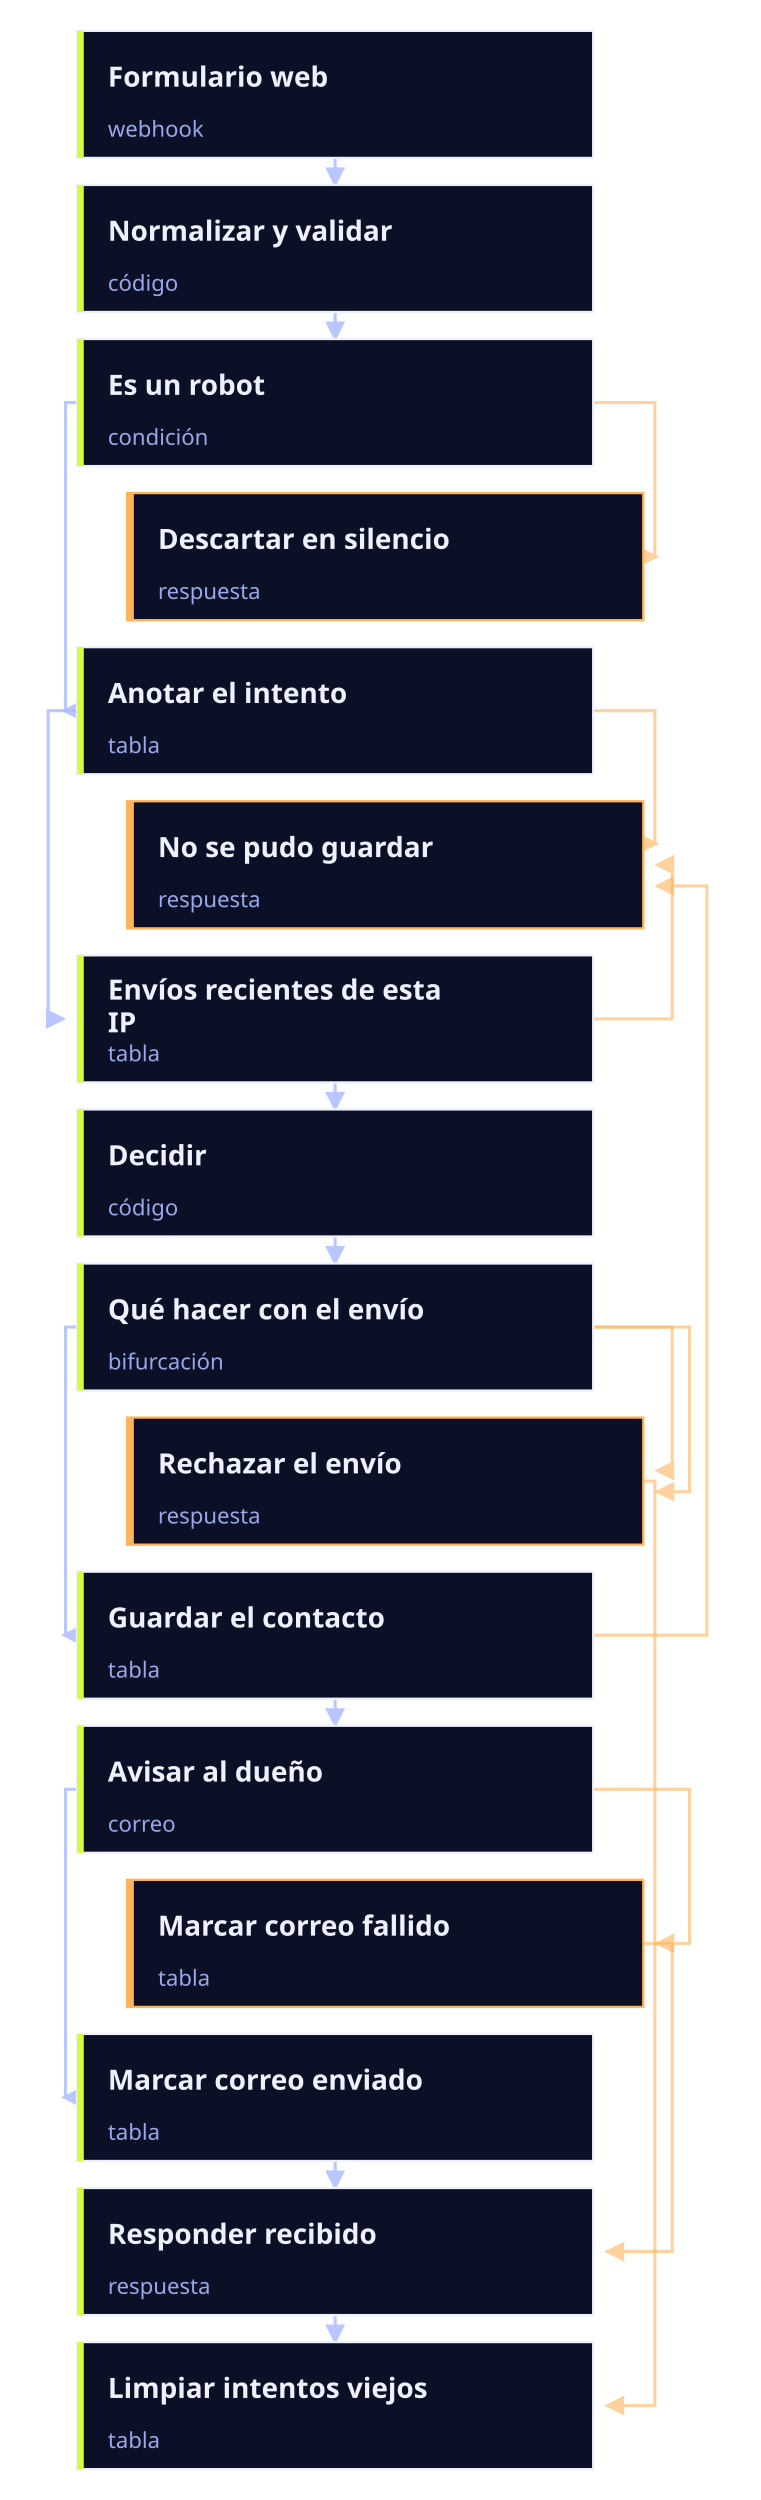
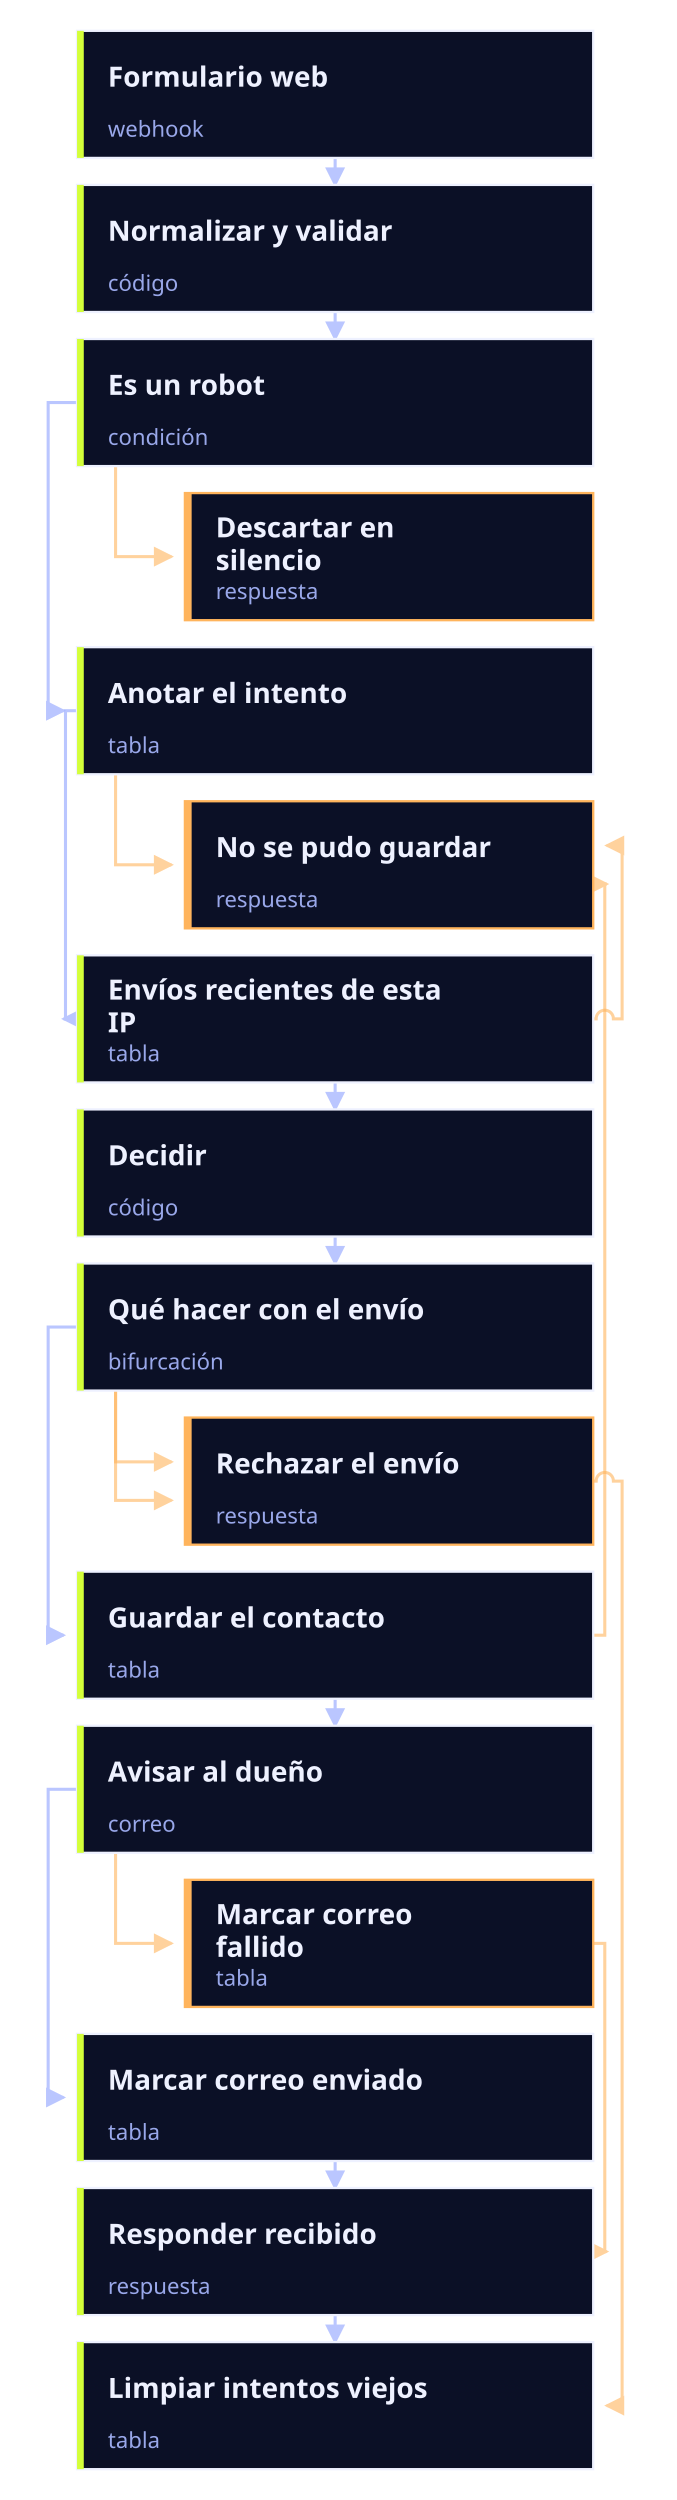
- <svg xmlns="http://www.w3.org/2000/svg" viewBox="0 0 395 1298" width="395" height="1298" role="img" aria-label="Mapa del flujo phinodia-web-contacto, activo en nuestro n8n: 16 pasos y 20 conexiones, desde el formulario de la web hasta el aviso por correo, con las salidas de robot, de exceso de envíos y de error marcadas aparte.">
+ <svg xmlns="http://www.w3.org/2000/svg" viewBox="0 0 351 1298" width="351" height="1298" role="img" aria-label="Mapa del flujo phinodia-web-contacto, activo en nuestro n8n: 16 pasos y 20 conexiones, desde el formulario de la web hasta el aviso por correo, con las salidas de robot, de exceso de envíos y de error marcadas aparte.">
  <defs>
    <marker id="p1" viewBox="0 0 8 8" refX="7" refY="4" markerWidth="6.5" markerHeight="6.5" orient="auto">
      <path d="M0 0 L8 4 L0 8 z" fill="#a9b8ff" />
    </marker>
    <marker id="p2" viewBox="0 0 8 8" refX="7" refY="4" markerWidth="6.5" markerHeight="6.5" orient="auto">
      <path d="M0 0 L8 4 L0 8 z" fill="#ffb45c" />
    </marker>
  </defs>
  <path d="M174.0,82 L174.0,96" fill="none" stroke="#a9b8ff" stroke-width="1.6" opacity="0.8" marker-end="url(#p1)" />
  <path d="M174.0,162 L174.0,176" fill="none" stroke="#a9b8ff" stroke-width="1.6" opacity="0.8" marker-end="url(#p1)" />
-   <path d="M308,209.0 L340,209.0 L340,289.0 L341,289.0" fill="none" stroke="#ffb45c" stroke-width="1.6" opacity="0.6" marker-end="url(#p2)" />
-   <path d="M40,209.0 L34,209.0 L34,369.0 L33,369.0" fill="none" stroke="#a9b8ff" stroke-width="1.6" opacity="0.8" marker-end="url(#p1)" />
-   <path d="M40,369.0 L25,369.0 L25,529.0 L33,529.0" fill="none" stroke="#a9b8ff" stroke-width="1.6" opacity="0.8" marker-end="url(#p1)" />
-   <path d="M308,369.0 L340,369.0 L340,438.0 L341,438.0" fill="none" stroke="#ffb45c" stroke-width="1.6" opacity="0.6" marker-end="url(#p2)" />
+   <path d="M60,242 L60,289.0 L89,289.0" fill="none" stroke="#ffb45c" stroke-width="1.6" opacity="0.6" marker-end="url(#p2)" />
+   <path d="M40,209.0 L25,209.0 L25,369.0 L33,369.0" fill="none" stroke="#a9b8ff" stroke-width="1.6" opacity="0.8" marker-end="url(#p1)" />
+   <path d="M40,369.0 L34,369.0 L34,529.0 L33,529.0" fill="none" stroke="#a9b8ff" stroke-width="1.6" opacity="0.8" marker-end="url(#p1)" />
+   <path d="M60,402 L60,449.0 L89,449.0" fill="none" stroke="#ffb45c" stroke-width="1.6" opacity="0.6" marker-end="url(#p2)" />
  <path d="M174.0,562 L174.0,576" fill="none" stroke="#a9b8ff" stroke-width="1.6" opacity="0.8" marker-end="url(#p1)" />
-   <path d="M308,529.0 L349,529.0 L349,449.0 L341,449.0" fill="none" stroke="#ffb45c" stroke-width="1.6" opacity="0.6" marker-end="url(#p2)" />
+   <path d="M308.0,529.0 L309.5,529.0 A4.5,4.5 0 0 1 318.5,529.0 L323.0,529.0 L323.0,439.0 L315.0,439.0" fill="none" stroke="#ffb45c" stroke-width="1.6" opacity="0.6" marker-end="url(#p2)" />
  <path d="M174.0,642 L174.0,656" fill="none" stroke="#a9b8ff" stroke-width="1.6" opacity="0.8" marker-end="url(#p1)" />
-   <path d="M308,689.0 L349,689.0 L349,763.5 L341,763.5" fill="none" stroke="#ffb45c" stroke-width="1.6" opacity="0.6" marker-end="url(#p2)" />
-   <path d="M308,689.0 L358,689.0 L358,774.5 L341,774.5" fill="none" stroke="#ffb45c" stroke-width="1.6" opacity="0.6" marker-end="url(#p2)" />
-   <path d="M40,689.0 L34,689.0 L34,849.0 L33,849.0" fill="none" stroke="#a9b8ff" stroke-width="1.6" opacity="0.8" marker-end="url(#p1)" />
+   <path d="M60,722 L60,759.0 L89,759.0" fill="none" stroke="#ffb45c" stroke-width="1.6" opacity="0.6" marker-end="url(#p2)" />
+   <path d="M60,722 L60,779.0 L89,779.0" fill="none" stroke="#ffb45c" stroke-width="1.6" opacity="0.6" marker-end="url(#p2)" />
+   <path d="M40,689.0 L25,689.0 L25,849.0 L33,849.0" fill="none" stroke="#a9b8ff" stroke-width="1.6" opacity="0.8" marker-end="url(#p1)" />
  <path d="M174.0,882 L174.0,896" fill="none" stroke="#a9b8ff" stroke-width="1.6" opacity="0.8" marker-end="url(#p1)" />
-   <path d="M308,849.0 L367,849.0 L367,460.0 L341,460.0" fill="none" stroke="#ffb45c" stroke-width="1.6" opacity="0.6" marker-end="url(#p2)" />
-   <path d="M40,929.0 L34,929.0 L34,1089.0 L33,1089.0" fill="none" stroke="#a9b8ff" stroke-width="1.6" opacity="0.8" marker-end="url(#p1)" />
-   <path d="M308,929.0 L358,929.0 L358,1009.0 L341,1009.0" fill="none" stroke="#ffb45c" stroke-width="1.6" opacity="0.6" marker-end="url(#p2)" />
+   <path d="M308,849.0 L314,849.0 L314,459.0 L315,459.0" fill="none" stroke="#ffb45c" stroke-width="1.6" opacity="0.6" marker-end="url(#p2)" />
+   <path d="M40,929.0 L25,929.0 L25,1089.0 L33,1089.0" fill="none" stroke="#a9b8ff" stroke-width="1.6" opacity="0.8" marker-end="url(#p1)" />
+   <path d="M60,962 L60,1009.0 L89,1009.0" fill="none" stroke="#ffb45c" stroke-width="1.6" opacity="0.6" marker-end="url(#p2)" />
  <path d="M174.0,1122 L174.0,1136" fill="none" stroke="#a9b8ff" stroke-width="1.6" opacity="0.8" marker-end="url(#p1)" />
-   <path d="M334,1009.0 L349,1009.0 L349,1169.0 L315,1169.0" fill="none" stroke="#ffb45c" stroke-width="1.6" opacity="0.6" marker-end="url(#p2)" />
+   <path d="M308,1009.0 L314,1009.0 L314,1169.0 L315,1169.0" fill="none" stroke="#ffb45c" stroke-width="1.6" opacity="0.6" marker-end="url(#p2)" />
  <path d="M174.0,1202 L174.0,1216" fill="none" stroke="#a9b8ff" stroke-width="1.6" opacity="0.8" marker-end="url(#p1)" />
-   <path d="M334,769.0 L340,769.0 L340,1249.0 L315,1249.0" fill="none" stroke="#ffb45c" stroke-width="1.6" opacity="0.6" marker-end="url(#p2)" />
+   <path d="M308.0,769.0 L309.5,769.0 A4.5,4.5 0 0 1 318.5,769.0 L323.0,769.0 L323.0,1249.0 L315.0,1249.0" fill="none" stroke="#ffb45c" stroke-width="1.6" opacity="0.6" marker-end="url(#p2)" />
  <rect x="40" y="16" width="268" height="66" fill="#0b1026" stroke="#eef1ff" stroke-width="1.2" />
  <rect x="40" y="16" width="3.5" height="66" fill="#d4ff3a" />
  <text x="56" y="45" font-family="Onest, system-ui, sans-serif" font-size="14.5" font-weight="600" fill="#eef1ff">Formulario web</text>
  <text x="56" y="71" font-family="Onest, system-ui, sans-serif" font-size="11.5" fill="#a9b8ff" opacity="0.9">webhook</text>
  <rect x="40" y="96" width="268" height="66" fill="#0b1026" stroke="#eef1ff" stroke-width="1.2" />
  <rect x="40" y="96" width="3.5" height="66" fill="#d4ff3a" />
  <text x="56" y="125" font-family="Onest, system-ui, sans-serif" font-size="14.5" font-weight="600" fill="#eef1ff">Normalizar y validar</text>
  <text x="56" y="151" font-family="Onest, system-ui, sans-serif" font-size="11.5" fill="#a9b8ff" opacity="0.9">código</text>
  <rect x="40" y="176" width="268" height="66" fill="#0b1026" stroke="#eef1ff" stroke-width="1.2" />
  <rect x="40" y="176" width="3.5" height="66" fill="#d4ff3a" />
  <text x="56" y="205" font-family="Onest, system-ui, sans-serif" font-size="14.5" font-weight="600" fill="#eef1ff">Es un robot</text>
  <text x="56" y="231" font-family="Onest, system-ui, sans-serif" font-size="11.5" fill="#a9b8ff" opacity="0.9">condición</text>
-   <rect x="66" y="256" width="268" height="66" fill="#0b1026" stroke="#ffb45c" stroke-width="1.2" />
-   <rect x="66" y="256" width="3.5" height="66" fill="#ffb45c" />
-   <text x="82" y="285" font-family="Onest, system-ui, sans-serif" font-size="14.5" font-weight="600" fill="#eef1ff">Descartar en silencio</text>
-   <text x="82" y="311" font-family="Onest, system-ui, sans-serif" font-size="11.5" fill="#a9b8ff" opacity="0.9">respuesta</text>
+   <rect x="96" y="256" width="212" height="66" fill="#0b1026" stroke="#ffb45c" stroke-width="1.2" />
+   <rect x="96" y="256" width="3.5" height="66" fill="#ffb45c" />
+   <text x="112" y="279" font-family="Onest, system-ui, sans-serif" font-size="14.5" font-weight="600" fill="#eef1ff">Descartar en</text>
+   <text x="112" y="296" font-family="Onest, system-ui, sans-serif" font-size="14.5" font-weight="600" fill="#eef1ff">silencio</text>
+   <text x="112" y="311" font-family="Onest, system-ui, sans-serif" font-size="11.5" fill="#a9b8ff" opacity="0.9">respuesta</text>
  <rect x="40" y="336" width="268" height="66" fill="#0b1026" stroke="#eef1ff" stroke-width="1.2" />
  <rect x="40" y="336" width="3.5" height="66" fill="#d4ff3a" />
  <text x="56" y="365" font-family="Onest, system-ui, sans-serif" font-size="14.5" font-weight="600" fill="#eef1ff">Anotar el intento</text>
  <text x="56" y="391" font-family="Onest, system-ui, sans-serif" font-size="11.5" fill="#a9b8ff" opacity="0.9">tabla</text>
-   <rect x="66" y="416" width="268" height="66" fill="#0b1026" stroke="#ffb45c" stroke-width="1.2" />
-   <rect x="66" y="416" width="3.5" height="66" fill="#ffb45c" />
-   <text x="82" y="445" font-family="Onest, system-ui, sans-serif" font-size="14.5" font-weight="600" fill="#eef1ff">No se pudo guardar</text>
-   <text x="82" y="471" font-family="Onest, system-ui, sans-serif" font-size="11.5" fill="#a9b8ff" opacity="0.9">respuesta</text>
+   <rect x="96" y="416" width="212" height="66" fill="#0b1026" stroke="#ffb45c" stroke-width="1.2" />
+   <rect x="96" y="416" width="3.5" height="66" fill="#ffb45c" />
+   <text x="112" y="445" font-family="Onest, system-ui, sans-serif" font-size="14.5" font-weight="600" fill="#eef1ff">No se pudo guardar</text>
+   <text x="112" y="471" font-family="Onest, system-ui, sans-serif" font-size="11.5" fill="#a9b8ff" opacity="0.9">respuesta</text>
  <rect x="40" y="496" width="268" height="66" fill="#0b1026" stroke="#eef1ff" stroke-width="1.2" />
  <rect x="40" y="496" width="3.5" height="66" fill="#d4ff3a" />
  <text x="56" y="519" font-family="Onest, system-ui, sans-serif" font-size="14.5" font-weight="600" fill="#eef1ff">Envíos recientes de esta</text>
  <text x="56" y="536" font-family="Onest, system-ui, sans-serif" font-size="14.5" font-weight="600" fill="#eef1ff">IP</text>
  <text x="56" y="551" font-family="Onest, system-ui, sans-serif" font-size="11.5" fill="#a9b8ff" opacity="0.9">tabla</text>
  <rect x="40" y="576" width="268" height="66" fill="#0b1026" stroke="#eef1ff" stroke-width="1.2" />
  <rect x="40" y="576" width="3.5" height="66" fill="#d4ff3a" />
  <text x="56" y="605" font-family="Onest, system-ui, sans-serif" font-size="14.5" font-weight="600" fill="#eef1ff">Decidir</text>
  <text x="56" y="631" font-family="Onest, system-ui, sans-serif" font-size="11.5" fill="#a9b8ff" opacity="0.9">código</text>
  <rect x="40" y="656" width="268" height="66" fill="#0b1026" stroke="#eef1ff" stroke-width="1.2" />
  <rect x="40" y="656" width="3.5" height="66" fill="#d4ff3a" />
  <text x="56" y="685" font-family="Onest, system-ui, sans-serif" font-size="14.5" font-weight="600" fill="#eef1ff">Qué hacer con el envío</text>
  <text x="56" y="711" font-family="Onest, system-ui, sans-serif" font-size="11.5" fill="#a9b8ff" opacity="0.9">bifurcación</text>
-   <rect x="66" y="736" width="268" height="66" fill="#0b1026" stroke="#ffb45c" stroke-width="1.2" />
-   <rect x="66" y="736" width="3.5" height="66" fill="#ffb45c" />
-   <text x="82" y="765" font-family="Onest, system-ui, sans-serif" font-size="14.5" font-weight="600" fill="#eef1ff">Rechazar el envío</text>
-   <text x="82" y="791" font-family="Onest, system-ui, sans-serif" font-size="11.5" fill="#a9b8ff" opacity="0.9">respuesta</text>
+   <rect x="96" y="736" width="212" height="66" fill="#0b1026" stroke="#ffb45c" stroke-width="1.2" />
+   <rect x="96" y="736" width="3.5" height="66" fill="#ffb45c" />
+   <text x="112" y="765" font-family="Onest, system-ui, sans-serif" font-size="14.5" font-weight="600" fill="#eef1ff">Rechazar el envío</text>
+   <text x="112" y="791" font-family="Onest, system-ui, sans-serif" font-size="11.5" fill="#a9b8ff" opacity="0.9">respuesta</text>
  <rect x="40" y="816" width="268" height="66" fill="#0b1026" stroke="#eef1ff" stroke-width="1.2" />
  <rect x="40" y="816" width="3.5" height="66" fill="#d4ff3a" />
  <text x="56" y="845" font-family="Onest, system-ui, sans-serif" font-size="14.5" font-weight="600" fill="#eef1ff">Guardar el contacto</text>
  <text x="56" y="871" font-family="Onest, system-ui, sans-serif" font-size="11.5" fill="#a9b8ff" opacity="0.9">tabla</text>
  <rect x="40" y="896" width="268" height="66" fill="#0b1026" stroke="#eef1ff" stroke-width="1.2" />
  <rect x="40" y="896" width="3.5" height="66" fill="#d4ff3a" />
  <text x="56" y="925" font-family="Onest, system-ui, sans-serif" font-size="14.5" font-weight="600" fill="#eef1ff">Avisar al dueño</text>
  <text x="56" y="951" font-family="Onest, system-ui, sans-serif" font-size="11.5" fill="#a9b8ff" opacity="0.9">correo</text>
-   <rect x="66" y="976" width="268" height="66" fill="#0b1026" stroke="#ffb45c" stroke-width="1.2" />
-   <rect x="66" y="976" width="3.5" height="66" fill="#ffb45c" />
-   <text x="82" y="1005" font-family="Onest, system-ui, sans-serif" font-size="14.5" font-weight="600" fill="#eef1ff">Marcar correo fallido</text>
-   <text x="82" y="1031" font-family="Onest, system-ui, sans-serif" font-size="11.5" fill="#a9b8ff" opacity="0.9">tabla</text>
+   <rect x="96" y="976" width="212" height="66" fill="#0b1026" stroke="#ffb45c" stroke-width="1.2" />
+   <rect x="96" y="976" width="3.5" height="66" fill="#ffb45c" />
+   <text x="112" y="999" font-family="Onest, system-ui, sans-serif" font-size="14.5" font-weight="600" fill="#eef1ff">Marcar correo</text>
+   <text x="112" y="1016" font-family="Onest, system-ui, sans-serif" font-size="14.5" font-weight="600" fill="#eef1ff">fallido</text>
+   <text x="112" y="1031" font-family="Onest, system-ui, sans-serif" font-size="11.5" fill="#a9b8ff" opacity="0.9">tabla</text>
  <rect x="40" y="1056" width="268" height="66" fill="#0b1026" stroke="#eef1ff" stroke-width="1.2" />
  <rect x="40" y="1056" width="3.5" height="66" fill="#d4ff3a" />
  <text x="56" y="1085" font-family="Onest, system-ui, sans-serif" font-size="14.5" font-weight="600" fill="#eef1ff">Marcar correo enviado</text>
  <text x="56" y="1111" font-family="Onest, system-ui, sans-serif" font-size="11.5" fill="#a9b8ff" opacity="0.9">tabla</text>
  <rect x="40" y="1136" width="268" height="66" fill="#0b1026" stroke="#eef1ff" stroke-width="1.2" />
  <rect x="40" y="1136" width="3.5" height="66" fill="#d4ff3a" />
  <text x="56" y="1165" font-family="Onest, system-ui, sans-serif" font-size="14.5" font-weight="600" fill="#eef1ff">Responder recibido</text>
  <text x="56" y="1191" font-family="Onest, system-ui, sans-serif" font-size="11.5" fill="#a9b8ff" opacity="0.9">respuesta</text>
  <rect x="40" y="1216" width="268" height="66" fill="#0b1026" stroke="#eef1ff" stroke-width="1.2" />
  <rect x="40" y="1216" width="3.5" height="66" fill="#d4ff3a" />
  <text x="56" y="1245" font-family="Onest, system-ui, sans-serif" font-size="14.5" font-weight="600" fill="#eef1ff">Limpiar intentos viejos</text>
  <text x="56" y="1271" font-family="Onest, system-ui, sans-serif" font-size="11.5" fill="#a9b8ff" opacity="0.9">tabla</text>
</svg>
